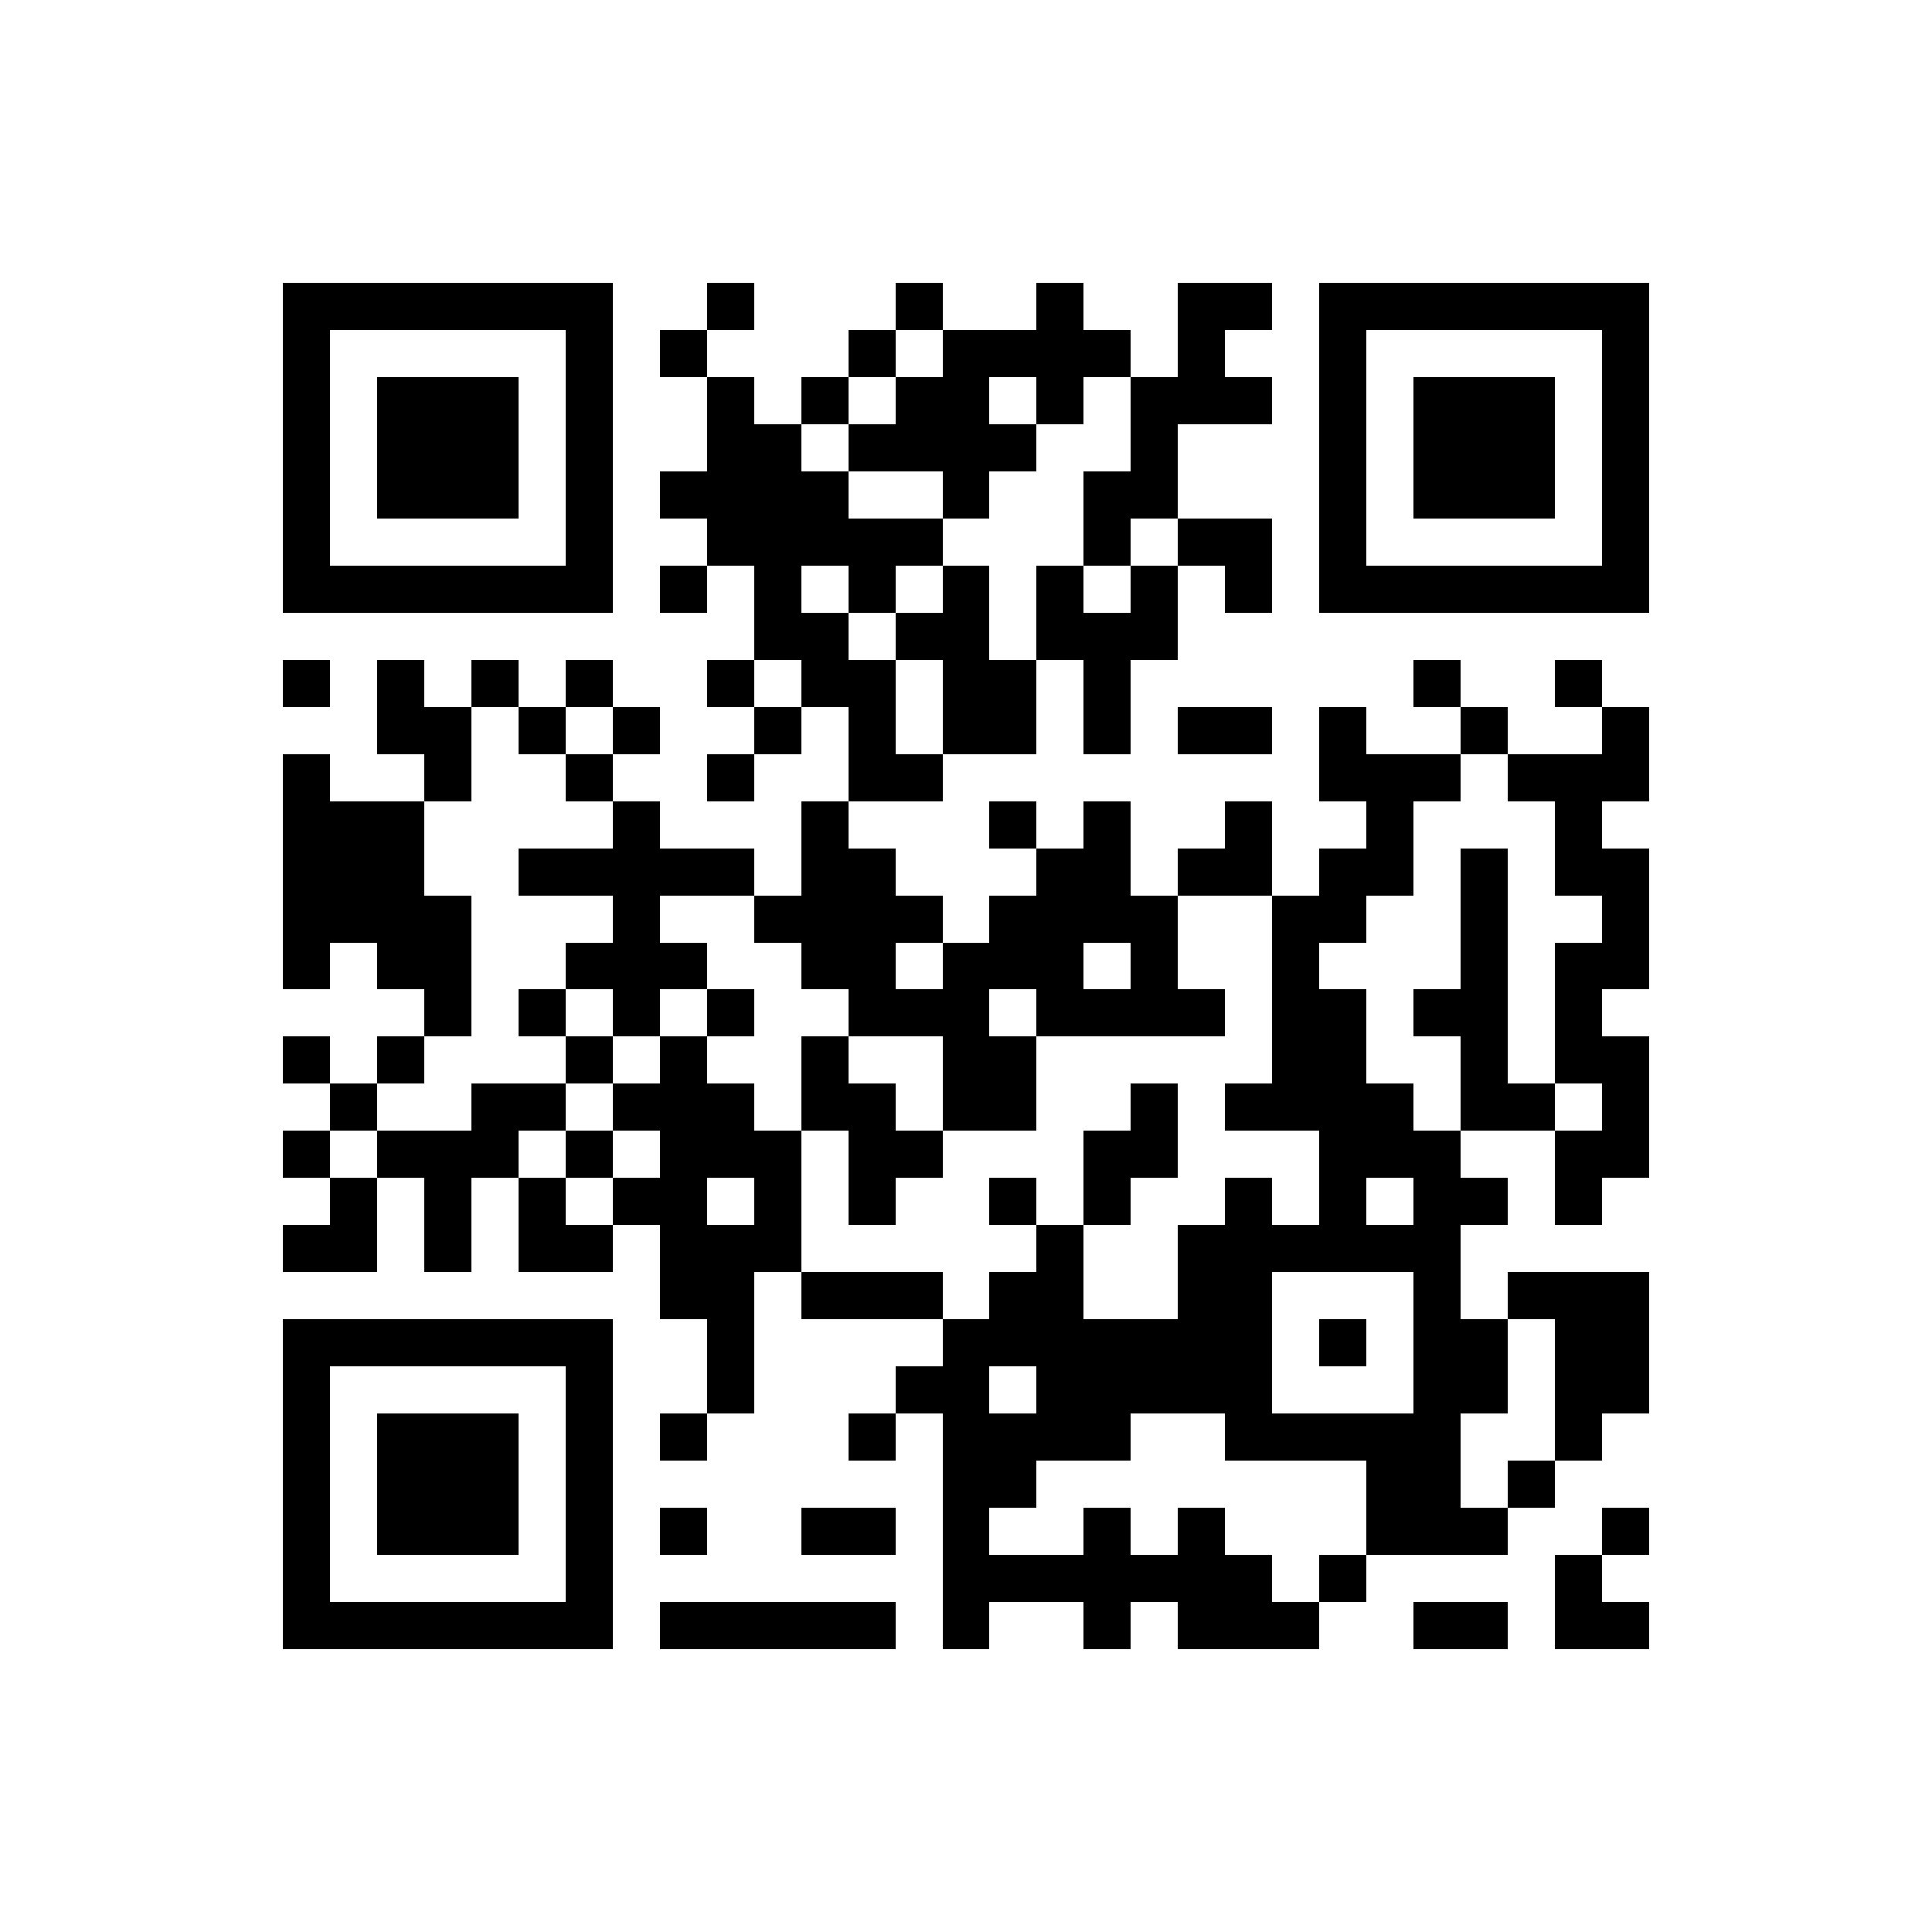
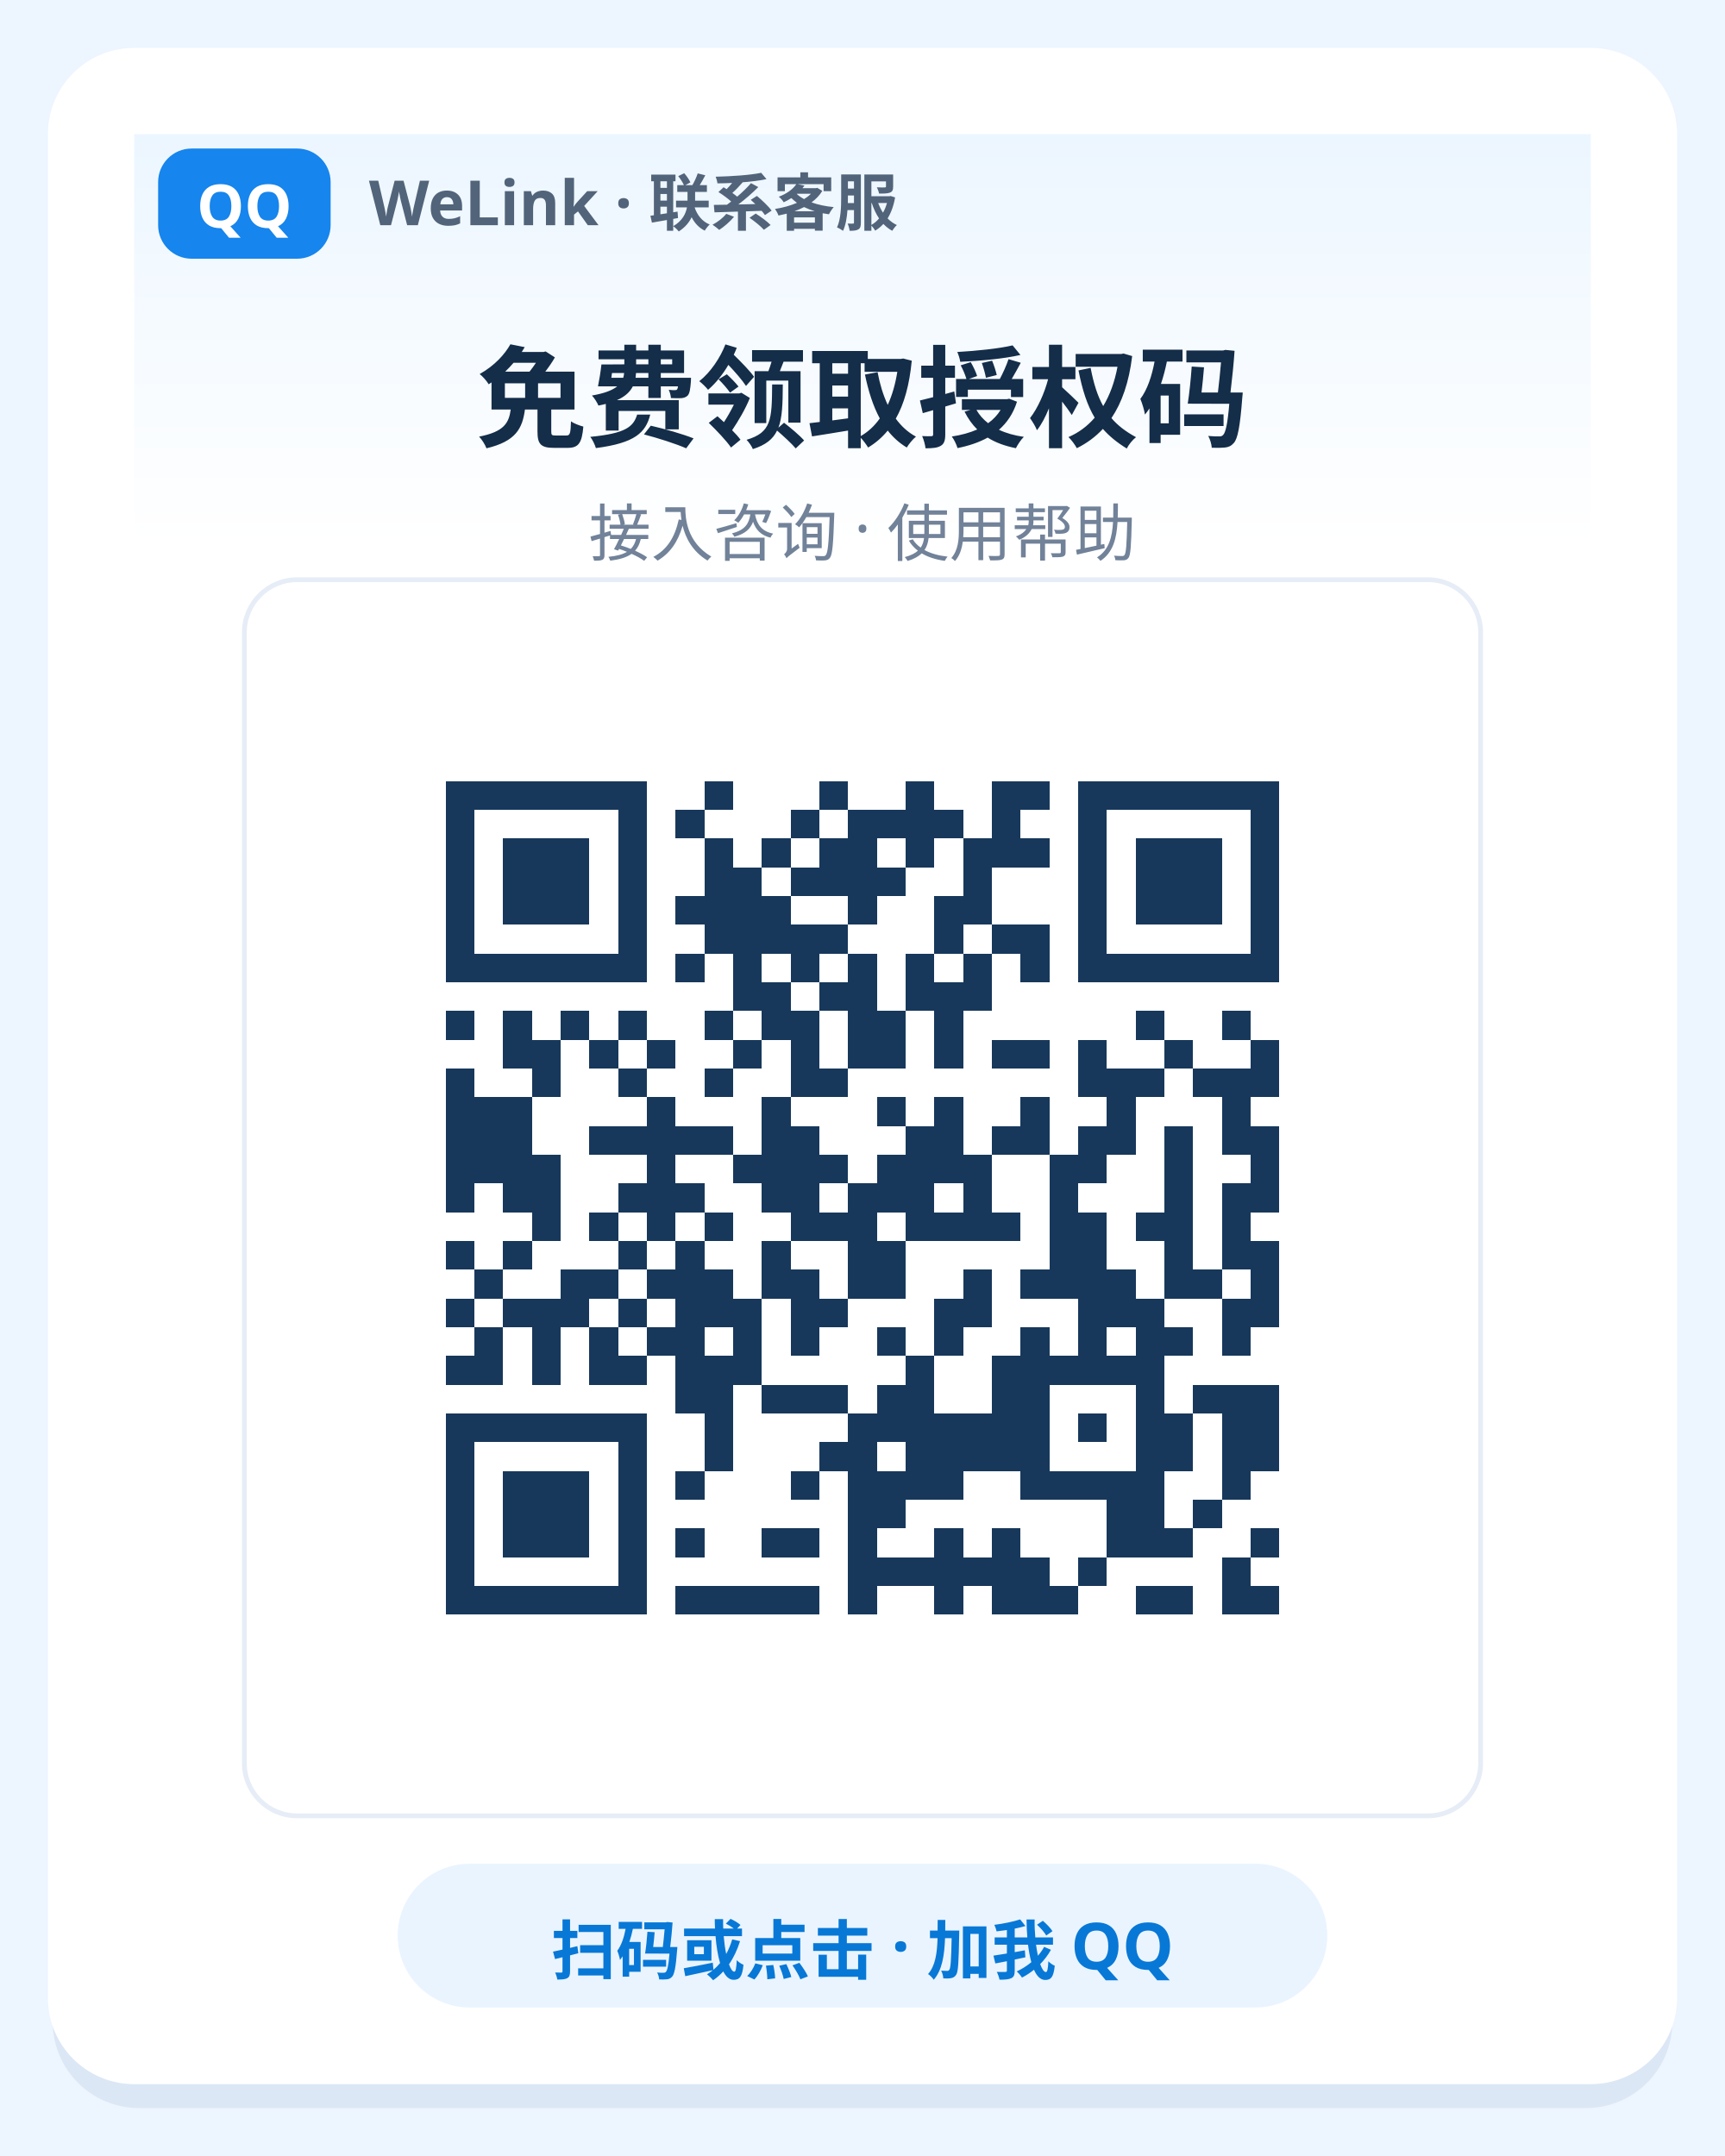
- <svg xmlns="http://www.w3.org/2000/svg" viewBox="0 0 41 41" role="img" aria-label="QQ 联系二维码" shape-rendering="crispEdges">
-   <rect width="41" height="41" fill="white" />
-   <g fill="black">
-     <rect x="6" y="6" width="1" height="1" />
-     <rect x="7" y="6" width="1" height="1" />
-     <rect x="8" y="6" width="1" height="1" />
-     <rect x="9" y="6" width="1" height="1" />
-     <rect x="10" y="6" width="1" height="1" />
-     <rect x="11" y="6" width="1" height="1" />
-     <rect x="12" y="6" width="1" height="1" />
-     <rect x="15" y="6" width="1" height="1" />
-     <rect x="19" y="6" width="1" height="1" />
-     <rect x="22" y="6" width="1" height="1" />
-     <rect x="25" y="6" width="1" height="1" />
-     <rect x="26" y="6" width="1" height="1" />
-     <rect x="28" y="6" width="1" height="1" />
-     <rect x="29" y="6" width="1" height="1" />
-     <rect x="30" y="6" width="1" height="1" />
-     <rect x="31" y="6" width="1" height="1" />
-     <rect x="32" y="6" width="1" height="1" />
-     <rect x="33" y="6" width="1" height="1" />
-     <rect x="34" y="6" width="1" height="1" />
-     <rect x="6" y="7" width="1" height="1" />
-     <rect x="12" y="7" width="1" height="1" />
-     <rect x="14" y="7" width="1" height="1" />
-     <rect x="18" y="7" width="1" height="1" />
-     <rect x="20" y="7" width="1" height="1" />
-     <rect x="21" y="7" width="1" height="1" />
-     <rect x="22" y="7" width="1" height="1" />
-     <rect x="23" y="7" width="1" height="1" />
-     <rect x="25" y="7" width="1" height="1" />
-     <rect x="28" y="7" width="1" height="1" />
-     <rect x="34" y="7" width="1" height="1" />
-     <rect x="6" y="8" width="1" height="1" />
-     <rect x="8" y="8" width="1" height="1" />
-     <rect x="9" y="8" width="1" height="1" />
-     <rect x="10" y="8" width="1" height="1" />
-     <rect x="12" y="8" width="1" height="1" />
-     <rect x="15" y="8" width="1" height="1" />
-     <rect x="17" y="8" width="1" height="1" />
-     <rect x="19" y="8" width="1" height="1" />
-     <rect x="20" y="8" width="1" height="1" />
-     <rect x="22" y="8" width="1" height="1" />
-     <rect x="24" y="8" width="1" height="1" />
-     <rect x="25" y="8" width="1" height="1" />
-     <rect x="26" y="8" width="1" height="1" />
-     <rect x="28" y="8" width="1" height="1" />
-     <rect x="30" y="8" width="1" height="1" />
-     <rect x="31" y="8" width="1" height="1" />
-     <rect x="32" y="8" width="1" height="1" />
-     <rect x="34" y="8" width="1" height="1" />
-     <rect x="6" y="9" width="1" height="1" />
-     <rect x="8" y="9" width="1" height="1" />
-     <rect x="9" y="9" width="1" height="1" />
-     <rect x="10" y="9" width="1" height="1" />
-     <rect x="12" y="9" width="1" height="1" />
-     <rect x="15" y="9" width="1" height="1" />
-     <rect x="16" y="9" width="1" height="1" />
-     <rect x="18" y="9" width="1" height="1" />
-     <rect x="19" y="9" width="1" height="1" />
-     <rect x="20" y="9" width="1" height="1" />
-     <rect x="21" y="9" width="1" height="1" />
-     <rect x="24" y="9" width="1" height="1" />
-     <rect x="28" y="9" width="1" height="1" />
-     <rect x="30" y="9" width="1" height="1" />
-     <rect x="31" y="9" width="1" height="1" />
-     <rect x="32" y="9" width="1" height="1" />
-     <rect x="34" y="9" width="1" height="1" />
-     <rect x="6" y="10" width="1" height="1" />
-     <rect x="8" y="10" width="1" height="1" />
-     <rect x="9" y="10" width="1" height="1" />
-     <rect x="10" y="10" width="1" height="1" />
-     <rect x="12" y="10" width="1" height="1" />
-     <rect x="14" y="10" width="1" height="1" />
-     <rect x="15" y="10" width="1" height="1" />
-     <rect x="16" y="10" width="1" height="1" />
-     <rect x="17" y="10" width="1" height="1" />
-     <rect x="20" y="10" width="1" height="1" />
-     <rect x="23" y="10" width="1" height="1" />
-     <rect x="24" y="10" width="1" height="1" />
-     <rect x="28" y="10" width="1" height="1" />
-     <rect x="30" y="10" width="1" height="1" />
-     <rect x="31" y="10" width="1" height="1" />
-     <rect x="32" y="10" width="1" height="1" />
-     <rect x="34" y="10" width="1" height="1" />
-     <rect x="6" y="11" width="1" height="1" />
-     <rect x="12" y="11" width="1" height="1" />
-     <rect x="15" y="11" width="1" height="1" />
-     <rect x="16" y="11" width="1" height="1" />
-     <rect x="17" y="11" width="1" height="1" />
-     <rect x="18" y="11" width="1" height="1" />
-     <rect x="19" y="11" width="1" height="1" />
-     <rect x="23" y="11" width="1" height="1" />
-     <rect x="25" y="11" width="1" height="1" />
-     <rect x="26" y="11" width="1" height="1" />
-     <rect x="28" y="11" width="1" height="1" />
-     <rect x="34" y="11" width="1" height="1" />
-     <rect x="6" y="12" width="1" height="1" />
-     <rect x="7" y="12" width="1" height="1" />
-     <rect x="8" y="12" width="1" height="1" />
-     <rect x="9" y="12" width="1" height="1" />
-     <rect x="10" y="12" width="1" height="1" />
-     <rect x="11" y="12" width="1" height="1" />
-     <rect x="12" y="12" width="1" height="1" />
-     <rect x="14" y="12" width="1" height="1" />
-     <rect x="16" y="12" width="1" height="1" />
-     <rect x="18" y="12" width="1" height="1" />
-     <rect x="20" y="12" width="1" height="1" />
-     <rect x="22" y="12" width="1" height="1" />
-     <rect x="24" y="12" width="1" height="1" />
-     <rect x="26" y="12" width="1" height="1" />
-     <rect x="28" y="12" width="1" height="1" />
-     <rect x="29" y="12" width="1" height="1" />
-     <rect x="30" y="12" width="1" height="1" />
-     <rect x="31" y="12" width="1" height="1" />
-     <rect x="32" y="12" width="1" height="1" />
-     <rect x="33" y="12" width="1" height="1" />
-     <rect x="34" y="12" width="1" height="1" />
-     <rect x="16" y="13" width="1" height="1" />
-     <rect x="17" y="13" width="1" height="1" />
-     <rect x="19" y="13" width="1" height="1" />
-     <rect x="20" y="13" width="1" height="1" />
-     <rect x="22" y="13" width="1" height="1" />
-     <rect x="23" y="13" width="1" height="1" />
-     <rect x="24" y="13" width="1" height="1" />
-     <rect x="6" y="14" width="1" height="1" />
-     <rect x="8" y="14" width="1" height="1" />
-     <rect x="10" y="14" width="1" height="1" />
-     <rect x="12" y="14" width="1" height="1" />
-     <rect x="15" y="14" width="1" height="1" />
-     <rect x="17" y="14" width="1" height="1" />
-     <rect x="18" y="14" width="1" height="1" />
-     <rect x="20" y="14" width="1" height="1" />
-     <rect x="21" y="14" width="1" height="1" />
-     <rect x="23" y="14" width="1" height="1" />
-     <rect x="30" y="14" width="1" height="1" />
-     <rect x="33" y="14" width="1" height="1" />
-     <rect x="8" y="15" width="1" height="1" />
-     <rect x="9" y="15" width="1" height="1" />
-     <rect x="11" y="15" width="1" height="1" />
-     <rect x="13" y="15" width="1" height="1" />
-     <rect x="16" y="15" width="1" height="1" />
-     <rect x="18" y="15" width="1" height="1" />
-     <rect x="20" y="15" width="1" height="1" />
-     <rect x="21" y="15" width="1" height="1" />
-     <rect x="23" y="15" width="1" height="1" />
-     <rect x="25" y="15" width="1" height="1" />
-     <rect x="26" y="15" width="1" height="1" />
-     <rect x="28" y="15" width="1" height="1" />
-     <rect x="31" y="15" width="1" height="1" />
-     <rect x="34" y="15" width="1" height="1" />
-     <rect x="6" y="16" width="1" height="1" />
-     <rect x="9" y="16" width="1" height="1" />
-     <rect x="12" y="16" width="1" height="1" />
-     <rect x="15" y="16" width="1" height="1" />
-     <rect x="18" y="16" width="1" height="1" />
-     <rect x="19" y="16" width="1" height="1" />
-     <rect x="28" y="16" width="1" height="1" />
-     <rect x="29" y="16" width="1" height="1" />
-     <rect x="30" y="16" width="1" height="1" />
-     <rect x="32" y="16" width="1" height="1" />
-     <rect x="33" y="16" width="1" height="1" />
-     <rect x="34" y="16" width="1" height="1" />
-     <rect x="6" y="17" width="1" height="1" />
-     <rect x="7" y="17" width="1" height="1" />
-     <rect x="8" y="17" width="1" height="1" />
-     <rect x="13" y="17" width="1" height="1" />
-     <rect x="17" y="17" width="1" height="1" />
-     <rect x="21" y="17" width="1" height="1" />
-     <rect x="23" y="17" width="1" height="1" />
-     <rect x="26" y="17" width="1" height="1" />
-     <rect x="29" y="17" width="1" height="1" />
-     <rect x="33" y="17" width="1" height="1" />
-     <rect x="6" y="18" width="1" height="1" />
-     <rect x="7" y="18" width="1" height="1" />
-     <rect x="8" y="18" width="1" height="1" />
-     <rect x="11" y="18" width="1" height="1" />
-     <rect x="12" y="18" width="1" height="1" />
-     <rect x="13" y="18" width="1" height="1" />
-     <rect x="14" y="18" width="1" height="1" />
-     <rect x="15" y="18" width="1" height="1" />
-     <rect x="17" y="18" width="1" height="1" />
-     <rect x="18" y="18" width="1" height="1" />
-     <rect x="22" y="18" width="1" height="1" />
-     <rect x="23" y="18" width="1" height="1" />
-     <rect x="25" y="18" width="1" height="1" />
-     <rect x="26" y="18" width="1" height="1" />
-     <rect x="28" y="18" width="1" height="1" />
-     <rect x="29" y="18" width="1" height="1" />
-     <rect x="31" y="18" width="1" height="1" />
-     <rect x="33" y="18" width="1" height="1" />
-     <rect x="34" y="18" width="1" height="1" />
-     <rect x="6" y="19" width="1" height="1" />
-     <rect x="7" y="19" width="1" height="1" />
-     <rect x="8" y="19" width="1" height="1" />
-     <rect x="9" y="19" width="1" height="1" />
-     <rect x="13" y="19" width="1" height="1" />
-     <rect x="16" y="19" width="1" height="1" />
-     <rect x="17" y="19" width="1" height="1" />
-     <rect x="18" y="19" width="1" height="1" />
-     <rect x="19" y="19" width="1" height="1" />
-     <rect x="21" y="19" width="1" height="1" />
-     <rect x="22" y="19" width="1" height="1" />
-     <rect x="23" y="19" width="1" height="1" />
-     <rect x="24" y="19" width="1" height="1" />
-     <rect x="27" y="19" width="1" height="1" />
-     <rect x="28" y="19" width="1" height="1" />
-     <rect x="31" y="19" width="1" height="1" />
-     <rect x="34" y="19" width="1" height="1" />
-     <rect x="6" y="20" width="1" height="1" />
-     <rect x="8" y="20" width="1" height="1" />
-     <rect x="9" y="20" width="1" height="1" />
-     <rect x="12" y="20" width="1" height="1" />
-     <rect x="13" y="20" width="1" height="1" />
-     <rect x="14" y="20" width="1" height="1" />
-     <rect x="17" y="20" width="1" height="1" />
-     <rect x="18" y="20" width="1" height="1" />
-     <rect x="20" y="20" width="1" height="1" />
-     <rect x="21" y="20" width="1" height="1" />
-     <rect x="22" y="20" width="1" height="1" />
-     <rect x="24" y="20" width="1" height="1" />
-     <rect x="27" y="20" width="1" height="1" />
-     <rect x="31" y="20" width="1" height="1" />
-     <rect x="33" y="20" width="1" height="1" />
-     <rect x="34" y="20" width="1" height="1" />
-     <rect x="9" y="21" width="1" height="1" />
-     <rect x="11" y="21" width="1" height="1" />
-     <rect x="13" y="21" width="1" height="1" />
-     <rect x="15" y="21" width="1" height="1" />
-     <rect x="18" y="21" width="1" height="1" />
-     <rect x="19" y="21" width="1" height="1" />
-     <rect x="20" y="21" width="1" height="1" />
-     <rect x="22" y="21" width="1" height="1" />
-     <rect x="23" y="21" width="1" height="1" />
-     <rect x="24" y="21" width="1" height="1" />
-     <rect x="25" y="21" width="1" height="1" />
-     <rect x="27" y="21" width="1" height="1" />
-     <rect x="28" y="21" width="1" height="1" />
-     <rect x="30" y="21" width="1" height="1" />
-     <rect x="31" y="21" width="1" height="1" />
-     <rect x="33" y="21" width="1" height="1" />
-     <rect x="6" y="22" width="1" height="1" />
-     <rect x="8" y="22" width="1" height="1" />
-     <rect x="12" y="22" width="1" height="1" />
-     <rect x="14" y="22" width="1" height="1" />
-     <rect x="17" y="22" width="1" height="1" />
-     <rect x="20" y="22" width="1" height="1" />
-     <rect x="21" y="22" width="1" height="1" />
-     <rect x="27" y="22" width="1" height="1" />
-     <rect x="28" y="22" width="1" height="1" />
-     <rect x="31" y="22" width="1" height="1" />
-     <rect x="33" y="22" width="1" height="1" />
-     <rect x="34" y="22" width="1" height="1" />
-     <rect x="7" y="23" width="1" height="1" />
-     <rect x="10" y="23" width="1" height="1" />
-     <rect x="11" y="23" width="1" height="1" />
-     <rect x="13" y="23" width="1" height="1" />
-     <rect x="14" y="23" width="1" height="1" />
-     <rect x="15" y="23" width="1" height="1" />
-     <rect x="17" y="23" width="1" height="1" />
-     <rect x="18" y="23" width="1" height="1" />
-     <rect x="20" y="23" width="1" height="1" />
-     <rect x="21" y="23" width="1" height="1" />
-     <rect x="24" y="23" width="1" height="1" />
-     <rect x="26" y="23" width="1" height="1" />
-     <rect x="27" y="23" width="1" height="1" />
-     <rect x="28" y="23" width="1" height="1" />
-     <rect x="29" y="23" width="1" height="1" />
-     <rect x="31" y="23" width="1" height="1" />
-     <rect x="32" y="23" width="1" height="1" />
-     <rect x="34" y="23" width="1" height="1" />
-     <rect x="6" y="24" width="1" height="1" />
-     <rect x="8" y="24" width="1" height="1" />
-     <rect x="9" y="24" width="1" height="1" />
-     <rect x="10" y="24" width="1" height="1" />
-     <rect x="12" y="24" width="1" height="1" />
-     <rect x="14" y="24" width="1" height="1" />
-     <rect x="15" y="24" width="1" height="1" />
-     <rect x="16" y="24" width="1" height="1" />
-     <rect x="18" y="24" width="1" height="1" />
-     <rect x="19" y="24" width="1" height="1" />
-     <rect x="23" y="24" width="1" height="1" />
-     <rect x="24" y="24" width="1" height="1" />
-     <rect x="28" y="24" width="1" height="1" />
-     <rect x="29" y="24" width="1" height="1" />
-     <rect x="30" y="24" width="1" height="1" />
-     <rect x="33" y="24" width="1" height="1" />
-     <rect x="34" y="24" width="1" height="1" />
-     <rect x="7" y="25" width="1" height="1" />
-     <rect x="9" y="25" width="1" height="1" />
-     <rect x="11" y="25" width="1" height="1" />
-     <rect x="13" y="25" width="1" height="1" />
-     <rect x="14" y="25" width="1" height="1" />
-     <rect x="16" y="25" width="1" height="1" />
-     <rect x="18" y="25" width="1" height="1" />
-     <rect x="21" y="25" width="1" height="1" />
-     <rect x="23" y="25" width="1" height="1" />
-     <rect x="26" y="25" width="1" height="1" />
-     <rect x="28" y="25" width="1" height="1" />
-     <rect x="30" y="25" width="1" height="1" />
-     <rect x="31" y="25" width="1" height="1" />
-     <rect x="33" y="25" width="1" height="1" />
-     <rect x="6" y="26" width="1" height="1" />
-     <rect x="7" y="26" width="1" height="1" />
-     <rect x="9" y="26" width="1" height="1" />
-     <rect x="11" y="26" width="1" height="1" />
-     <rect x="12" y="26" width="1" height="1" />
-     <rect x="14" y="26" width="1" height="1" />
-     <rect x="15" y="26" width="1" height="1" />
-     <rect x="16" y="26" width="1" height="1" />
-     <rect x="22" y="26" width="1" height="1" />
-     <rect x="25" y="26" width="1" height="1" />
-     <rect x="26" y="26" width="1" height="1" />
-     <rect x="27" y="26" width="1" height="1" />
-     <rect x="28" y="26" width="1" height="1" />
-     <rect x="29" y="26" width="1" height="1" />
-     <rect x="30" y="26" width="1" height="1" />
-     <rect x="14" y="27" width="1" height="1" />
-     <rect x="15" y="27" width="1" height="1" />
-     <rect x="17" y="27" width="1" height="1" />
-     <rect x="18" y="27" width="1" height="1" />
-     <rect x="19" y="27" width="1" height="1" />
-     <rect x="21" y="27" width="1" height="1" />
-     <rect x="22" y="27" width="1" height="1" />
-     <rect x="25" y="27" width="1" height="1" />
-     <rect x="26" y="27" width="1" height="1" />
-     <rect x="30" y="27" width="1" height="1" />
-     <rect x="32" y="27" width="1" height="1" />
-     <rect x="33" y="27" width="1" height="1" />
-     <rect x="34" y="27" width="1" height="1" />
-     <rect x="6" y="28" width="1" height="1" />
-     <rect x="7" y="28" width="1" height="1" />
-     <rect x="8" y="28" width="1" height="1" />
-     <rect x="9" y="28" width="1" height="1" />
-     <rect x="10" y="28" width="1" height="1" />
-     <rect x="11" y="28" width="1" height="1" />
-     <rect x="12" y="28" width="1" height="1" />
-     <rect x="15" y="28" width="1" height="1" />
-     <rect x="20" y="28" width="1" height="1" />
-     <rect x="21" y="28" width="1" height="1" />
-     <rect x="22" y="28" width="1" height="1" />
-     <rect x="23" y="28" width="1" height="1" />
-     <rect x="24" y="28" width="1" height="1" />
-     <rect x="25" y="28" width="1" height="1" />
-     <rect x="26" y="28" width="1" height="1" />
-     <rect x="28" y="28" width="1" height="1" />
-     <rect x="30" y="28" width="1" height="1" />
-     <rect x="31" y="28" width="1" height="1" />
-     <rect x="33" y="28" width="1" height="1" />
-     <rect x="34" y="28" width="1" height="1" />
-     <rect x="6" y="29" width="1" height="1" />
-     <rect x="12" y="29" width="1" height="1" />
-     <rect x="15" y="29" width="1" height="1" />
-     <rect x="19" y="29" width="1" height="1" />
-     <rect x="20" y="29" width="1" height="1" />
-     <rect x="22" y="29" width="1" height="1" />
-     <rect x="23" y="29" width="1" height="1" />
-     <rect x="24" y="29" width="1" height="1" />
-     <rect x="25" y="29" width="1" height="1" />
-     <rect x="26" y="29" width="1" height="1" />
-     <rect x="30" y="29" width="1" height="1" />
-     <rect x="31" y="29" width="1" height="1" />
-     <rect x="33" y="29" width="1" height="1" />
-     <rect x="34" y="29" width="1" height="1" />
-     <rect x="6" y="30" width="1" height="1" />
-     <rect x="8" y="30" width="1" height="1" />
-     <rect x="9" y="30" width="1" height="1" />
-     <rect x="10" y="30" width="1" height="1" />
-     <rect x="12" y="30" width="1" height="1" />
-     <rect x="14" y="30" width="1" height="1" />
-     <rect x="18" y="30" width="1" height="1" />
-     <rect x="20" y="30" width="1" height="1" />
-     <rect x="21" y="30" width="1" height="1" />
-     <rect x="22" y="30" width="1" height="1" />
-     <rect x="23" y="30" width="1" height="1" />
-     <rect x="26" y="30" width="1" height="1" />
-     <rect x="27" y="30" width="1" height="1" />
-     <rect x="28" y="30" width="1" height="1" />
-     <rect x="29" y="30" width="1" height="1" />
-     <rect x="30" y="30" width="1" height="1" />
-     <rect x="33" y="30" width="1" height="1" />
-     <rect x="6" y="31" width="1" height="1" />
-     <rect x="8" y="31" width="1" height="1" />
-     <rect x="9" y="31" width="1" height="1" />
-     <rect x="10" y="31" width="1" height="1" />
-     <rect x="12" y="31" width="1" height="1" />
-     <rect x="20" y="31" width="1" height="1" />
-     <rect x="21" y="31" width="1" height="1" />
-     <rect x="29" y="31" width="1" height="1" />
-     <rect x="30" y="31" width="1" height="1" />
-     <rect x="32" y="31" width="1" height="1" />
-     <rect x="6" y="32" width="1" height="1" />
-     <rect x="8" y="32" width="1" height="1" />
-     <rect x="9" y="32" width="1" height="1" />
-     <rect x="10" y="32" width="1" height="1" />
-     <rect x="12" y="32" width="1" height="1" />
-     <rect x="14" y="32" width="1" height="1" />
-     <rect x="17" y="32" width="1" height="1" />
-     <rect x="18" y="32" width="1" height="1" />
-     <rect x="20" y="32" width="1" height="1" />
-     <rect x="23" y="32" width="1" height="1" />
-     <rect x="25" y="32" width="1" height="1" />
-     <rect x="29" y="32" width="1" height="1" />
-     <rect x="30" y="32" width="1" height="1" />
-     <rect x="31" y="32" width="1" height="1" />
-     <rect x="34" y="32" width="1" height="1" />
-     <rect x="6" y="33" width="1" height="1" />
-     <rect x="12" y="33" width="1" height="1" />
-     <rect x="20" y="33" width="1" height="1" />
-     <rect x="21" y="33" width="1" height="1" />
-     <rect x="22" y="33" width="1" height="1" />
-     <rect x="23" y="33" width="1" height="1" />
-     <rect x="24" y="33" width="1" height="1" />
-     <rect x="25" y="33" width="1" height="1" />
-     <rect x="26" y="33" width="1" height="1" />
-     <rect x="28" y="33" width="1" height="1" />
-     <rect x="33" y="33" width="1" height="1" />
-     <rect x="6" y="34" width="1" height="1" />
-     <rect x="7" y="34" width="1" height="1" />
-     <rect x="8" y="34" width="1" height="1" />
-     <rect x="9" y="34" width="1" height="1" />
-     <rect x="10" y="34" width="1" height="1" />
-     <rect x="11" y="34" width="1" height="1" />
-     <rect x="12" y="34" width="1" height="1" />
-     <rect x="14" y="34" width="1" height="1" />
-     <rect x="15" y="34" width="1" height="1" />
-     <rect x="16" y="34" width="1" height="1" />
-     <rect x="17" y="34" width="1" height="1" />
-     <rect x="18" y="34" width="1" height="1" />
-     <rect x="20" y="34" width="1" height="1" />
-     <rect x="23" y="34" width="1" height="1" />
-     <rect x="25" y="34" width="1" height="1" />
-     <rect x="26" y="34" width="1" height="1" />
-     <rect x="27" y="34" width="1" height="1" />
-     <rect x="30" y="34" width="1" height="1" />
-     <rect x="31" y="34" width="1" height="1" />
-     <rect x="33" y="34" width="1" height="1" />
-     <rect x="34" y="34" width="1" height="1" />
+ <svg xmlns="http://www.w3.org/2000/svg" viewBox="0 0 720 900" role="img" aria-label="WeLink QQ 联系卡片">
+   <defs>
+     <linearGradient id="top" x2="0" y2="1">
+       <stop stop-color="#ecf6ff" />
+       <stop offset="1" stop-color="white" />
+     </linearGradient>
+   </defs>
+   <rect width="720" height="900" fill="#edf5ff" />
+   <rect x="22" y="28" width="676" height="852" rx="36" fill="#dce7f5" />
+   <rect x="20" y="20" width="680" height="850" rx="36" fill="white" />
+   <rect x="56" y="56" width="608" height="172" fill="url(#top)" />
+   <g font-family="Microsoft YaHei, sans-serif">
+     <rect x="66" y="62" width="72" height="46" rx="14" fill="#1685ed" />
+     <text x="102" y="95" text-anchor="middle" font-size="25" font-weight="700" fill="white">QQ</text>
+     <text x="154" y="94" font-size="26" font-weight="700" fill="#52647a">WeLink · 联系客服</text>
+     <text x="360" y="183" text-anchor="middle" font-size="46" font-weight="700" fill="#142d49">免费领取授权码</text>
+     <text x="360" y="232" text-anchor="middle" font-size="26" fill="#718299">接入咨询 · 使用帮助</text>
  </g>
+   <rect x="102" y="242" width="516" height="516" rx="22" fill="white" stroke="#e6edf6" stroke-width="2" />
+   <g fill="#17385b" shape-rendering="crispEdges">
+     <rect x="186" y="326" width="12" height="12" />
+     <rect x="198" y="326" width="12" height="12" />
+     <rect x="210" y="326" width="12" height="12" />
+     <rect x="222" y="326" width="12" height="12" />
+     <rect x="234" y="326" width="12" height="12" />
+     <rect x="246" y="326" width="12" height="12" />
+     <rect x="258" y="326" width="12" height="12" />
+     <rect x="294" y="326" width="12" height="12" />
+     <rect x="342" y="326" width="12" height="12" />
+     <rect x="378" y="326" width="12" height="12" />
+     <rect x="414" y="326" width="12" height="12" />
+     <rect x="426" y="326" width="12" height="12" />
+     <rect x="450" y="326" width="12" height="12" />
+     <rect x="462" y="326" width="12" height="12" />
+     <rect x="474" y="326" width="12" height="12" />
+     <rect x="486" y="326" width="12" height="12" />
+     <rect x="498" y="326" width="12" height="12" />
+     <rect x="510" y="326" width="12" height="12" />
+     <rect x="522" y="326" width="12" height="12" />
+     <rect x="186" y="338" width="12" height="12" />
+     <rect x="258" y="338" width="12" height="12" />
+     <rect x="282" y="338" width="12" height="12" />
+     <rect x="330" y="338" width="12" height="12" />
+     <rect x="354" y="338" width="12" height="12" />
+     <rect x="366" y="338" width="12" height="12" />
+     <rect x="378" y="338" width="12" height="12" />
+     <rect x="390" y="338" width="12" height="12" />
+     <rect x="414" y="338" width="12" height="12" />
+     <rect x="450" y="338" width="12" height="12" />
+     <rect x="522" y="338" width="12" height="12" />
+     <rect x="186" y="350" width="12" height="12" />
+     <rect x="210" y="350" width="12" height="12" />
+     <rect x="222" y="350" width="12" height="12" />
+     <rect x="234" y="350" width="12" height="12" />
+     <rect x="258" y="350" width="12" height="12" />
+     <rect x="294" y="350" width="12" height="12" />
+     <rect x="318" y="350" width="12" height="12" />
+     <rect x="342" y="350" width="12" height="12" />
+     <rect x="354" y="350" width="12" height="12" />
+     <rect x="378" y="350" width="12" height="12" />
+     <rect x="402" y="350" width="12" height="12" />
+     <rect x="414" y="350" width="12" height="12" />
+     <rect x="426" y="350" width="12" height="12" />
+     <rect x="450" y="350" width="12" height="12" />
+     <rect x="474" y="350" width="12" height="12" />
+     <rect x="486" y="350" width="12" height="12" />
+     <rect x="498" y="350" width="12" height="12" />
+     <rect x="522" y="350" width="12" height="12" />
+     <rect x="186" y="362" width="12" height="12" />
+     <rect x="210" y="362" width="12" height="12" />
+     <rect x="222" y="362" width="12" height="12" />
+     <rect x="234" y="362" width="12" height="12" />
+     <rect x="258" y="362" width="12" height="12" />
+     <rect x="294" y="362" width="12" height="12" />
+     <rect x="306" y="362" width="12" height="12" />
+     <rect x="330" y="362" width="12" height="12" />
+     <rect x="342" y="362" width="12" height="12" />
+     <rect x="354" y="362" width="12" height="12" />
+     <rect x="366" y="362" width="12" height="12" />
+     <rect x="402" y="362" width="12" height="12" />
+     <rect x="450" y="362" width="12" height="12" />
+     <rect x="474" y="362" width="12" height="12" />
+     <rect x="486" y="362" width="12" height="12" />
+     <rect x="498" y="362" width="12" height="12" />
+     <rect x="522" y="362" width="12" height="12" />
+     <rect x="186" y="374" width="12" height="12" />
+     <rect x="210" y="374" width="12" height="12" />
+     <rect x="222" y="374" width="12" height="12" />
+     <rect x="234" y="374" width="12" height="12" />
+     <rect x="258" y="374" width="12" height="12" />
+     <rect x="282" y="374" width="12" height="12" />
+     <rect x="294" y="374" width="12" height="12" />
+     <rect x="306" y="374" width="12" height="12" />
+     <rect x="318" y="374" width="12" height="12" />
+     <rect x="354" y="374" width="12" height="12" />
+     <rect x="390" y="374" width="12" height="12" />
+     <rect x="402" y="374" width="12" height="12" />
+     <rect x="450" y="374" width="12" height="12" />
+     <rect x="474" y="374" width="12" height="12" />
+     <rect x="486" y="374" width="12" height="12" />
+     <rect x="498" y="374" width="12" height="12" />
+     <rect x="522" y="374" width="12" height="12" />
+     <rect x="186" y="386" width="12" height="12" />
+     <rect x="258" y="386" width="12" height="12" />
+     <rect x="294" y="386" width="12" height="12" />
+     <rect x="306" y="386" width="12" height="12" />
+     <rect x="318" y="386" width="12" height="12" />
+     <rect x="330" y="386" width="12" height="12" />
+     <rect x="342" y="386" width="12" height="12" />
+     <rect x="390" y="386" width="12" height="12" />
+     <rect x="414" y="386" width="12" height="12" />
+     <rect x="426" y="386" width="12" height="12" />
+     <rect x="450" y="386" width="12" height="12" />
+     <rect x="522" y="386" width="12" height="12" />
+     <rect x="186" y="398" width="12" height="12" />
+     <rect x="198" y="398" width="12" height="12" />
+     <rect x="210" y="398" width="12" height="12" />
+     <rect x="222" y="398" width="12" height="12" />
+     <rect x="234" y="398" width="12" height="12" />
+     <rect x="246" y="398" width="12" height="12" />
+     <rect x="258" y="398" width="12" height="12" />
+     <rect x="282" y="398" width="12" height="12" />
+     <rect x="306" y="398" width="12" height="12" />
+     <rect x="330" y="398" width="12" height="12" />
+     <rect x="354" y="398" width="12" height="12" />
+     <rect x="378" y="398" width="12" height="12" />
+     <rect x="402" y="398" width="12" height="12" />
+     <rect x="426" y="398" width="12" height="12" />
+     <rect x="450" y="398" width="12" height="12" />
+     <rect x="462" y="398" width="12" height="12" />
+     <rect x="474" y="398" width="12" height="12" />
+     <rect x="486" y="398" width="12" height="12" />
+     <rect x="498" y="398" width="12" height="12" />
+     <rect x="510" y="398" width="12" height="12" />
+     <rect x="522" y="398" width="12" height="12" />
+     <rect x="306" y="410" width="12" height="12" />
+     <rect x="318" y="410" width="12" height="12" />
+     <rect x="342" y="410" width="12" height="12" />
+     <rect x="354" y="410" width="12" height="12" />
+     <rect x="378" y="410" width="12" height="12" />
+     <rect x="390" y="410" width="12" height="12" />
+     <rect x="402" y="410" width="12" height="12" />
+     <rect x="186" y="422" width="12" height="12" />
+     <rect x="210" y="422" width="12" height="12" />
+     <rect x="234" y="422" width="12" height="12" />
+     <rect x="258" y="422" width="12" height="12" />
+     <rect x="294" y="422" width="12" height="12" />
+     <rect x="318" y="422" width="12" height="12" />
+     <rect x="330" y="422" width="12" height="12" />
+     <rect x="354" y="422" width="12" height="12" />
+     <rect x="366" y="422" width="12" height="12" />
+     <rect x="390" y="422" width="12" height="12" />
+     <rect x="474" y="422" width="12" height="12" />
+     <rect x="510" y="422" width="12" height="12" />
+     <rect x="210" y="434" width="12" height="12" />
+     <rect x="222" y="434" width="12" height="12" />
+     <rect x="246" y="434" width="12" height="12" />
+     <rect x="270" y="434" width="12" height="12" />
+     <rect x="306" y="434" width="12" height="12" />
+     <rect x="330" y="434" width="12" height="12" />
+     <rect x="354" y="434" width="12" height="12" />
+     <rect x="366" y="434" width="12" height="12" />
+     <rect x="390" y="434" width="12" height="12" />
+     <rect x="414" y="434" width="12" height="12" />
+     <rect x="426" y="434" width="12" height="12" />
+     <rect x="450" y="434" width="12" height="12" />
+     <rect x="486" y="434" width="12" height="12" />
+     <rect x="522" y="434" width="12" height="12" />
+     <rect x="186" y="446" width="12" height="12" />
+     <rect x="222" y="446" width="12" height="12" />
+     <rect x="258" y="446" width="12" height="12" />
+     <rect x="294" y="446" width="12" height="12" />
+     <rect x="330" y="446" width="12" height="12" />
+     <rect x="342" y="446" width="12" height="12" />
+     <rect x="450" y="446" width="12" height="12" />
+     <rect x="462" y="446" width="12" height="12" />
+     <rect x="474" y="446" width="12" height="12" />
+     <rect x="498" y="446" width="12" height="12" />
+     <rect x="510" y="446" width="12" height="12" />
+     <rect x="522" y="446" width="12" height="12" />
+     <rect x="186" y="458" width="12" height="12" />
+     <rect x="198" y="458" width="12" height="12" />
+     <rect x="210" y="458" width="12" height="12" />
+     <rect x="270" y="458" width="12" height="12" />
+     <rect x="318" y="458" width="12" height="12" />
+     <rect x="366" y="458" width="12" height="12" />
+     <rect x="390" y="458" width="12" height="12" />
+     <rect x="426" y="458" width="12" height="12" />
+     <rect x="462" y="458" width="12" height="12" />
+     <rect x="510" y="458" width="12" height="12" />
+     <rect x="186" y="470" width="12" height="12" />
+     <rect x="198" y="470" width="12" height="12" />
+     <rect x="210" y="470" width="12" height="12" />
+     <rect x="246" y="470" width="12" height="12" />
+     <rect x="258" y="470" width="12" height="12" />
+     <rect x="270" y="470" width="12" height="12" />
+     <rect x="282" y="470" width="12" height="12" />
+     <rect x="294" y="470" width="12" height="12" />
+     <rect x="318" y="470" width="12" height="12" />
+     <rect x="330" y="470" width="12" height="12" />
+     <rect x="378" y="470" width="12" height="12" />
+     <rect x="390" y="470" width="12" height="12" />
+     <rect x="414" y="470" width="12" height="12" />
+     <rect x="426" y="470" width="12" height="12" />
+     <rect x="450" y="470" width="12" height="12" />
+     <rect x="462" y="470" width="12" height="12" />
+     <rect x="486" y="470" width="12" height="12" />
+     <rect x="510" y="470" width="12" height="12" />
+     <rect x="522" y="470" width="12" height="12" />
+     <rect x="186" y="482" width="12" height="12" />
+     <rect x="198" y="482" width="12" height="12" />
+     <rect x="210" y="482" width="12" height="12" />
+     <rect x="222" y="482" width="12" height="12" />
+     <rect x="270" y="482" width="12" height="12" />
+     <rect x="306" y="482" width="12" height="12" />
+     <rect x="318" y="482" width="12" height="12" />
+     <rect x="330" y="482" width="12" height="12" />
+     <rect x="342" y="482" width="12" height="12" />
+     <rect x="366" y="482" width="12" height="12" />
+     <rect x="378" y="482" width="12" height="12" />
+     <rect x="390" y="482" width="12" height="12" />
+     <rect x="402" y="482" width="12" height="12" />
+     <rect x="438" y="482" width="12" height="12" />
+     <rect x="450" y="482" width="12" height="12" />
+     <rect x="486" y="482" width="12" height="12" />
+     <rect x="522" y="482" width="12" height="12" />
+     <rect x="186" y="494" width="12" height="12" />
+     <rect x="210" y="494" width="12" height="12" />
+     <rect x="222" y="494" width="12" height="12" />
+     <rect x="258" y="494" width="12" height="12" />
+     <rect x="270" y="494" width="12" height="12" />
+     <rect x="282" y="494" width="12" height="12" />
+     <rect x="318" y="494" width="12" height="12" />
+     <rect x="330" y="494" width="12" height="12" />
+     <rect x="354" y="494" width="12" height="12" />
+     <rect x="366" y="494" width="12" height="12" />
+     <rect x="378" y="494" width="12" height="12" />
+     <rect x="402" y="494" width="12" height="12" />
+     <rect x="438" y="494" width="12" height="12" />
+     <rect x="486" y="494" width="12" height="12" />
+     <rect x="510" y="494" width="12" height="12" />
+     <rect x="522" y="494" width="12" height="12" />
+     <rect x="222" y="506" width="12" height="12" />
+     <rect x="246" y="506" width="12" height="12" />
+     <rect x="270" y="506" width="12" height="12" />
+     <rect x="294" y="506" width="12" height="12" />
+     <rect x="330" y="506" width="12" height="12" />
+     <rect x="342" y="506" width="12" height="12" />
+     <rect x="354" y="506" width="12" height="12" />
+     <rect x="378" y="506" width="12" height="12" />
+     <rect x="390" y="506" width="12" height="12" />
+     <rect x="402" y="506" width="12" height="12" />
+     <rect x="414" y="506" width="12" height="12" />
+     <rect x="438" y="506" width="12" height="12" />
+     <rect x="450" y="506" width="12" height="12" />
+     <rect x="474" y="506" width="12" height="12" />
+     <rect x="486" y="506" width="12" height="12" />
+     <rect x="510" y="506" width="12" height="12" />
+     <rect x="186" y="518" width="12" height="12" />
+     <rect x="210" y="518" width="12" height="12" />
+     <rect x="258" y="518" width="12" height="12" />
+     <rect x="282" y="518" width="12" height="12" />
+     <rect x="318" y="518" width="12" height="12" />
+     <rect x="354" y="518" width="12" height="12" />
+     <rect x="366" y="518" width="12" height="12" />
+     <rect x="438" y="518" width="12" height="12" />
+     <rect x="450" y="518" width="12" height="12" />
+     <rect x="486" y="518" width="12" height="12" />
+     <rect x="510" y="518" width="12" height="12" />
+     <rect x="522" y="518" width="12" height="12" />
+     <rect x="198" y="530" width="12" height="12" />
+     <rect x="234" y="530" width="12" height="12" />
+     <rect x="246" y="530" width="12" height="12" />
+     <rect x="270" y="530" width="12" height="12" />
+     <rect x="282" y="530" width="12" height="12" />
+     <rect x="294" y="530" width="12" height="12" />
+     <rect x="318" y="530" width="12" height="12" />
+     <rect x="330" y="530" width="12" height="12" />
+     <rect x="354" y="530" width="12" height="12" />
+     <rect x="366" y="530" width="12" height="12" />
+     <rect x="402" y="530" width="12" height="12" />
+     <rect x="426" y="530" width="12" height="12" />
+     <rect x="438" y="530" width="12" height="12" />
+     <rect x="450" y="530" width="12" height="12" />
+     <rect x="462" y="530" width="12" height="12" />
+     <rect x="486" y="530" width="12" height="12" />
+     <rect x="498" y="530" width="12" height="12" />
+     <rect x="522" y="530" width="12" height="12" />
+     <rect x="186" y="542" width="12" height="12" />
+     <rect x="210" y="542" width="12" height="12" />
+     <rect x="222" y="542" width="12" height="12" />
+     <rect x="234" y="542" width="12" height="12" />
+     <rect x="258" y="542" width="12" height="12" />
+     <rect x="282" y="542" width="12" height="12" />
+     <rect x="294" y="542" width="12" height="12" />
+     <rect x="306" y="542" width="12" height="12" />
+     <rect x="330" y="542" width="12" height="12" />
+     <rect x="342" y="542" width="12" height="12" />
+     <rect x="390" y="542" width="12" height="12" />
+     <rect x="402" y="542" width="12" height="12" />
+     <rect x="450" y="542" width="12" height="12" />
+     <rect x="462" y="542" width="12" height="12" />
+     <rect x="474" y="542" width="12" height="12" />
+     <rect x="510" y="542" width="12" height="12" />
+     <rect x="522" y="542" width="12" height="12" />
+     <rect x="198" y="554" width="12" height="12" />
+     <rect x="222" y="554" width="12" height="12" />
+     <rect x="246" y="554" width="12" height="12" />
+     <rect x="270" y="554" width="12" height="12" />
+     <rect x="282" y="554" width="12" height="12" />
+     <rect x="306" y="554" width="12" height="12" />
+     <rect x="330" y="554" width="12" height="12" />
+     <rect x="366" y="554" width="12" height="12" />
+     <rect x="390" y="554" width="12" height="12" />
+     <rect x="426" y="554" width="12" height="12" />
+     <rect x="450" y="554" width="12" height="12" />
+     <rect x="474" y="554" width="12" height="12" />
+     <rect x="486" y="554" width="12" height="12" />
+     <rect x="510" y="554" width="12" height="12" />
+     <rect x="186" y="566" width="12" height="12" />
+     <rect x="198" y="566" width="12" height="12" />
+     <rect x="222" y="566" width="12" height="12" />
+     <rect x="246" y="566" width="12" height="12" />
+     <rect x="258" y="566" width="12" height="12" />
+     <rect x="282" y="566" width="12" height="12" />
+     <rect x="294" y="566" width="12" height="12" />
+     <rect x="306" y="566" width="12" height="12" />
+     <rect x="378" y="566" width="12" height="12" />
+     <rect x="414" y="566" width="12" height="12" />
+     <rect x="426" y="566" width="12" height="12" />
+     <rect x="438" y="566" width="12" height="12" />
+     <rect x="450" y="566" width="12" height="12" />
+     <rect x="462" y="566" width="12" height="12" />
+     <rect x="474" y="566" width="12" height="12" />
+     <rect x="282" y="578" width="12" height="12" />
+     <rect x="294" y="578" width="12" height="12" />
+     <rect x="318" y="578" width="12" height="12" />
+     <rect x="330" y="578" width="12" height="12" />
+     <rect x="342" y="578" width="12" height="12" />
+     <rect x="366" y="578" width="12" height="12" />
+     <rect x="378" y="578" width="12" height="12" />
+     <rect x="414" y="578" width="12" height="12" />
+     <rect x="426" y="578" width="12" height="12" />
+     <rect x="474" y="578" width="12" height="12" />
+     <rect x="498" y="578" width="12" height="12" />
+     <rect x="510" y="578" width="12" height="12" />
+     <rect x="522" y="578" width="12" height="12" />
+     <rect x="186" y="590" width="12" height="12" />
+     <rect x="198" y="590" width="12" height="12" />
+     <rect x="210" y="590" width="12" height="12" />
+     <rect x="222" y="590" width="12" height="12" />
+     <rect x="234" y="590" width="12" height="12" />
+     <rect x="246" y="590" width="12" height="12" />
+     <rect x="258" y="590" width="12" height="12" />
+     <rect x="294" y="590" width="12" height="12" />
+     <rect x="354" y="590" width="12" height="12" />
+     <rect x="366" y="590" width="12" height="12" />
+     <rect x="378" y="590" width="12" height="12" />
+     <rect x="390" y="590" width="12" height="12" />
+     <rect x="402" y="590" width="12" height="12" />
+     <rect x="414" y="590" width="12" height="12" />
+     <rect x="426" y="590" width="12" height="12" />
+     <rect x="450" y="590" width="12" height="12" />
+     <rect x="474" y="590" width="12" height="12" />
+     <rect x="486" y="590" width="12" height="12" />
+     <rect x="510" y="590" width="12" height="12" />
+     <rect x="522" y="590" width="12" height="12" />
+     <rect x="186" y="602" width="12" height="12" />
+     <rect x="258" y="602" width="12" height="12" />
+     <rect x="294" y="602" width="12" height="12" />
+     <rect x="342" y="602" width="12" height="12" />
+     <rect x="354" y="602" width="12" height="12" />
+     <rect x="378" y="602" width="12" height="12" />
+     <rect x="390" y="602" width="12" height="12" />
+     <rect x="402" y="602" width="12" height="12" />
+     <rect x="414" y="602" width="12" height="12" />
+     <rect x="426" y="602" width="12" height="12" />
+     <rect x="474" y="602" width="12" height="12" />
+     <rect x="486" y="602" width="12" height="12" />
+     <rect x="510" y="602" width="12" height="12" />
+     <rect x="522" y="602" width="12" height="12" />
+     <rect x="186" y="614" width="12" height="12" />
+     <rect x="210" y="614" width="12" height="12" />
+     <rect x="222" y="614" width="12" height="12" />
+     <rect x="234" y="614" width="12" height="12" />
+     <rect x="258" y="614" width="12" height="12" />
+     <rect x="282" y="614" width="12" height="12" />
+     <rect x="330" y="614" width="12" height="12" />
+     <rect x="354" y="614" width="12" height="12" />
+     <rect x="366" y="614" width="12" height="12" />
+     <rect x="378" y="614" width="12" height="12" />
+     <rect x="390" y="614" width="12" height="12" />
+     <rect x="426" y="614" width="12" height="12" />
+     <rect x="438" y="614" width="12" height="12" />
+     <rect x="450" y="614" width="12" height="12" />
+     <rect x="462" y="614" width="12" height="12" />
+     <rect x="474" y="614" width="12" height="12" />
+     <rect x="510" y="614" width="12" height="12" />
+     <rect x="186" y="626" width="12" height="12" />
+     <rect x="210" y="626" width="12" height="12" />
+     <rect x="222" y="626" width="12" height="12" />
+     <rect x="234" y="626" width="12" height="12" />
+     <rect x="258" y="626" width="12" height="12" />
+     <rect x="354" y="626" width="12" height="12" />
+     <rect x="366" y="626" width="12" height="12" />
+     <rect x="462" y="626" width="12" height="12" />
+     <rect x="474" y="626" width="12" height="12" />
+     <rect x="498" y="626" width="12" height="12" />
+     <rect x="186" y="638" width="12" height="12" />
+     <rect x="210" y="638" width="12" height="12" />
+     <rect x="222" y="638" width="12" height="12" />
+     <rect x="234" y="638" width="12" height="12" />
+     <rect x="258" y="638" width="12" height="12" />
+     <rect x="282" y="638" width="12" height="12" />
+     <rect x="318" y="638" width="12" height="12" />
+     <rect x="330" y="638" width="12" height="12" />
+     <rect x="354" y="638" width="12" height="12" />
+     <rect x="390" y="638" width="12" height="12" />
+     <rect x="414" y="638" width="12" height="12" />
+     <rect x="462" y="638" width="12" height="12" />
+     <rect x="474" y="638" width="12" height="12" />
+     <rect x="486" y="638" width="12" height="12" />
+     <rect x="522" y="638" width="12" height="12" />
+     <rect x="186" y="650" width="12" height="12" />
+     <rect x="258" y="650" width="12" height="12" />
+     <rect x="354" y="650" width="12" height="12" />
+     <rect x="366" y="650" width="12" height="12" />
+     <rect x="378" y="650" width="12" height="12" />
+     <rect x="390" y="650" width="12" height="12" />
+     <rect x="402" y="650" width="12" height="12" />
+     <rect x="414" y="650" width="12" height="12" />
+     <rect x="426" y="650" width="12" height="12" />
+     <rect x="450" y="650" width="12" height="12" />
+     <rect x="510" y="650" width="12" height="12" />
+     <rect x="186" y="662" width="12" height="12" />
+     <rect x="198" y="662" width="12" height="12" />
+     <rect x="210" y="662" width="12" height="12" />
+     <rect x="222" y="662" width="12" height="12" />
+     <rect x="234" y="662" width="12" height="12" />
+     <rect x="246" y="662" width="12" height="12" />
+     <rect x="258" y="662" width="12" height="12" />
+     <rect x="282" y="662" width="12" height="12" />
+     <rect x="294" y="662" width="12" height="12" />
+     <rect x="306" y="662" width="12" height="12" />
+     <rect x="318" y="662" width="12" height="12" />
+     <rect x="330" y="662" width="12" height="12" />
+     <rect x="354" y="662" width="12" height="12" />
+     <rect x="390" y="662" width="12" height="12" />
+     <rect x="414" y="662" width="12" height="12" />
+     <rect x="426" y="662" width="12" height="12" />
+     <rect x="438" y="662" width="12" height="12" />
+     <rect x="474" y="662" width="12" height="12" />
+     <rect x="486" y="662" width="12" height="12" />
+     <rect x="510" y="662" width="12" height="12" />
+     <rect x="522" y="662" width="12" height="12" />
+   </g>
+   <rect x="166" y="778" width="388" height="60" rx="30" fill="#eaf4ff" />
+   <text x="360" y="824" text-anchor="middle" font-family="Microsoft YaHei, sans-serif" font-size="27" font-weight="700" fill="#0878d6">扫码或点击 · 加我 QQ</text>
</svg>
